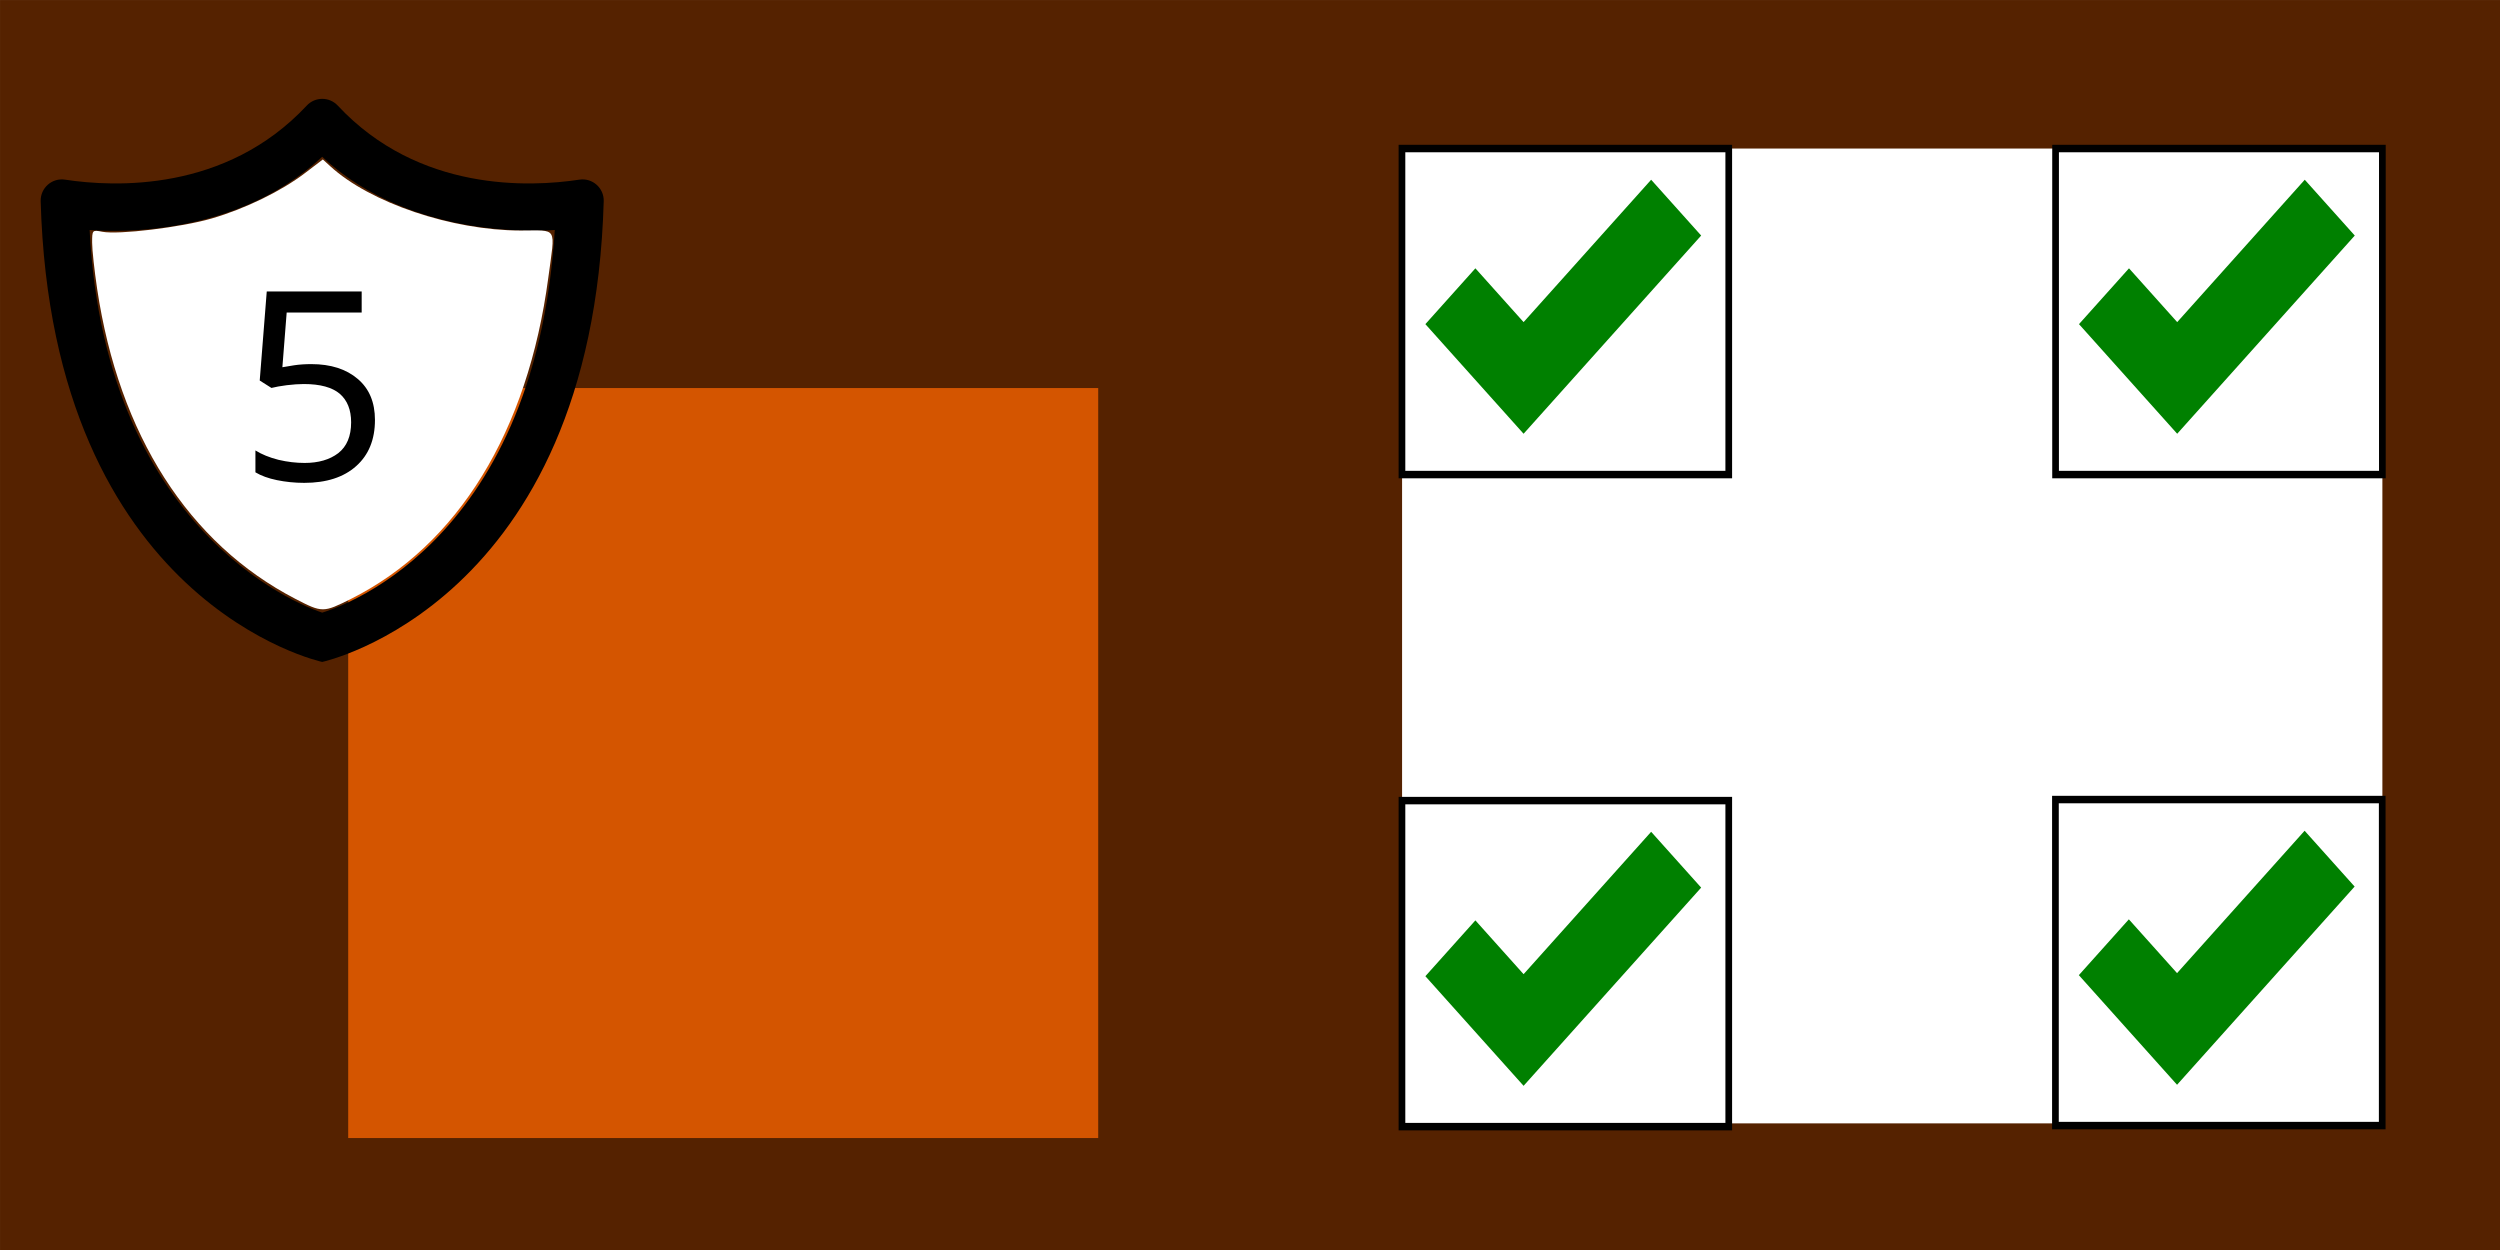
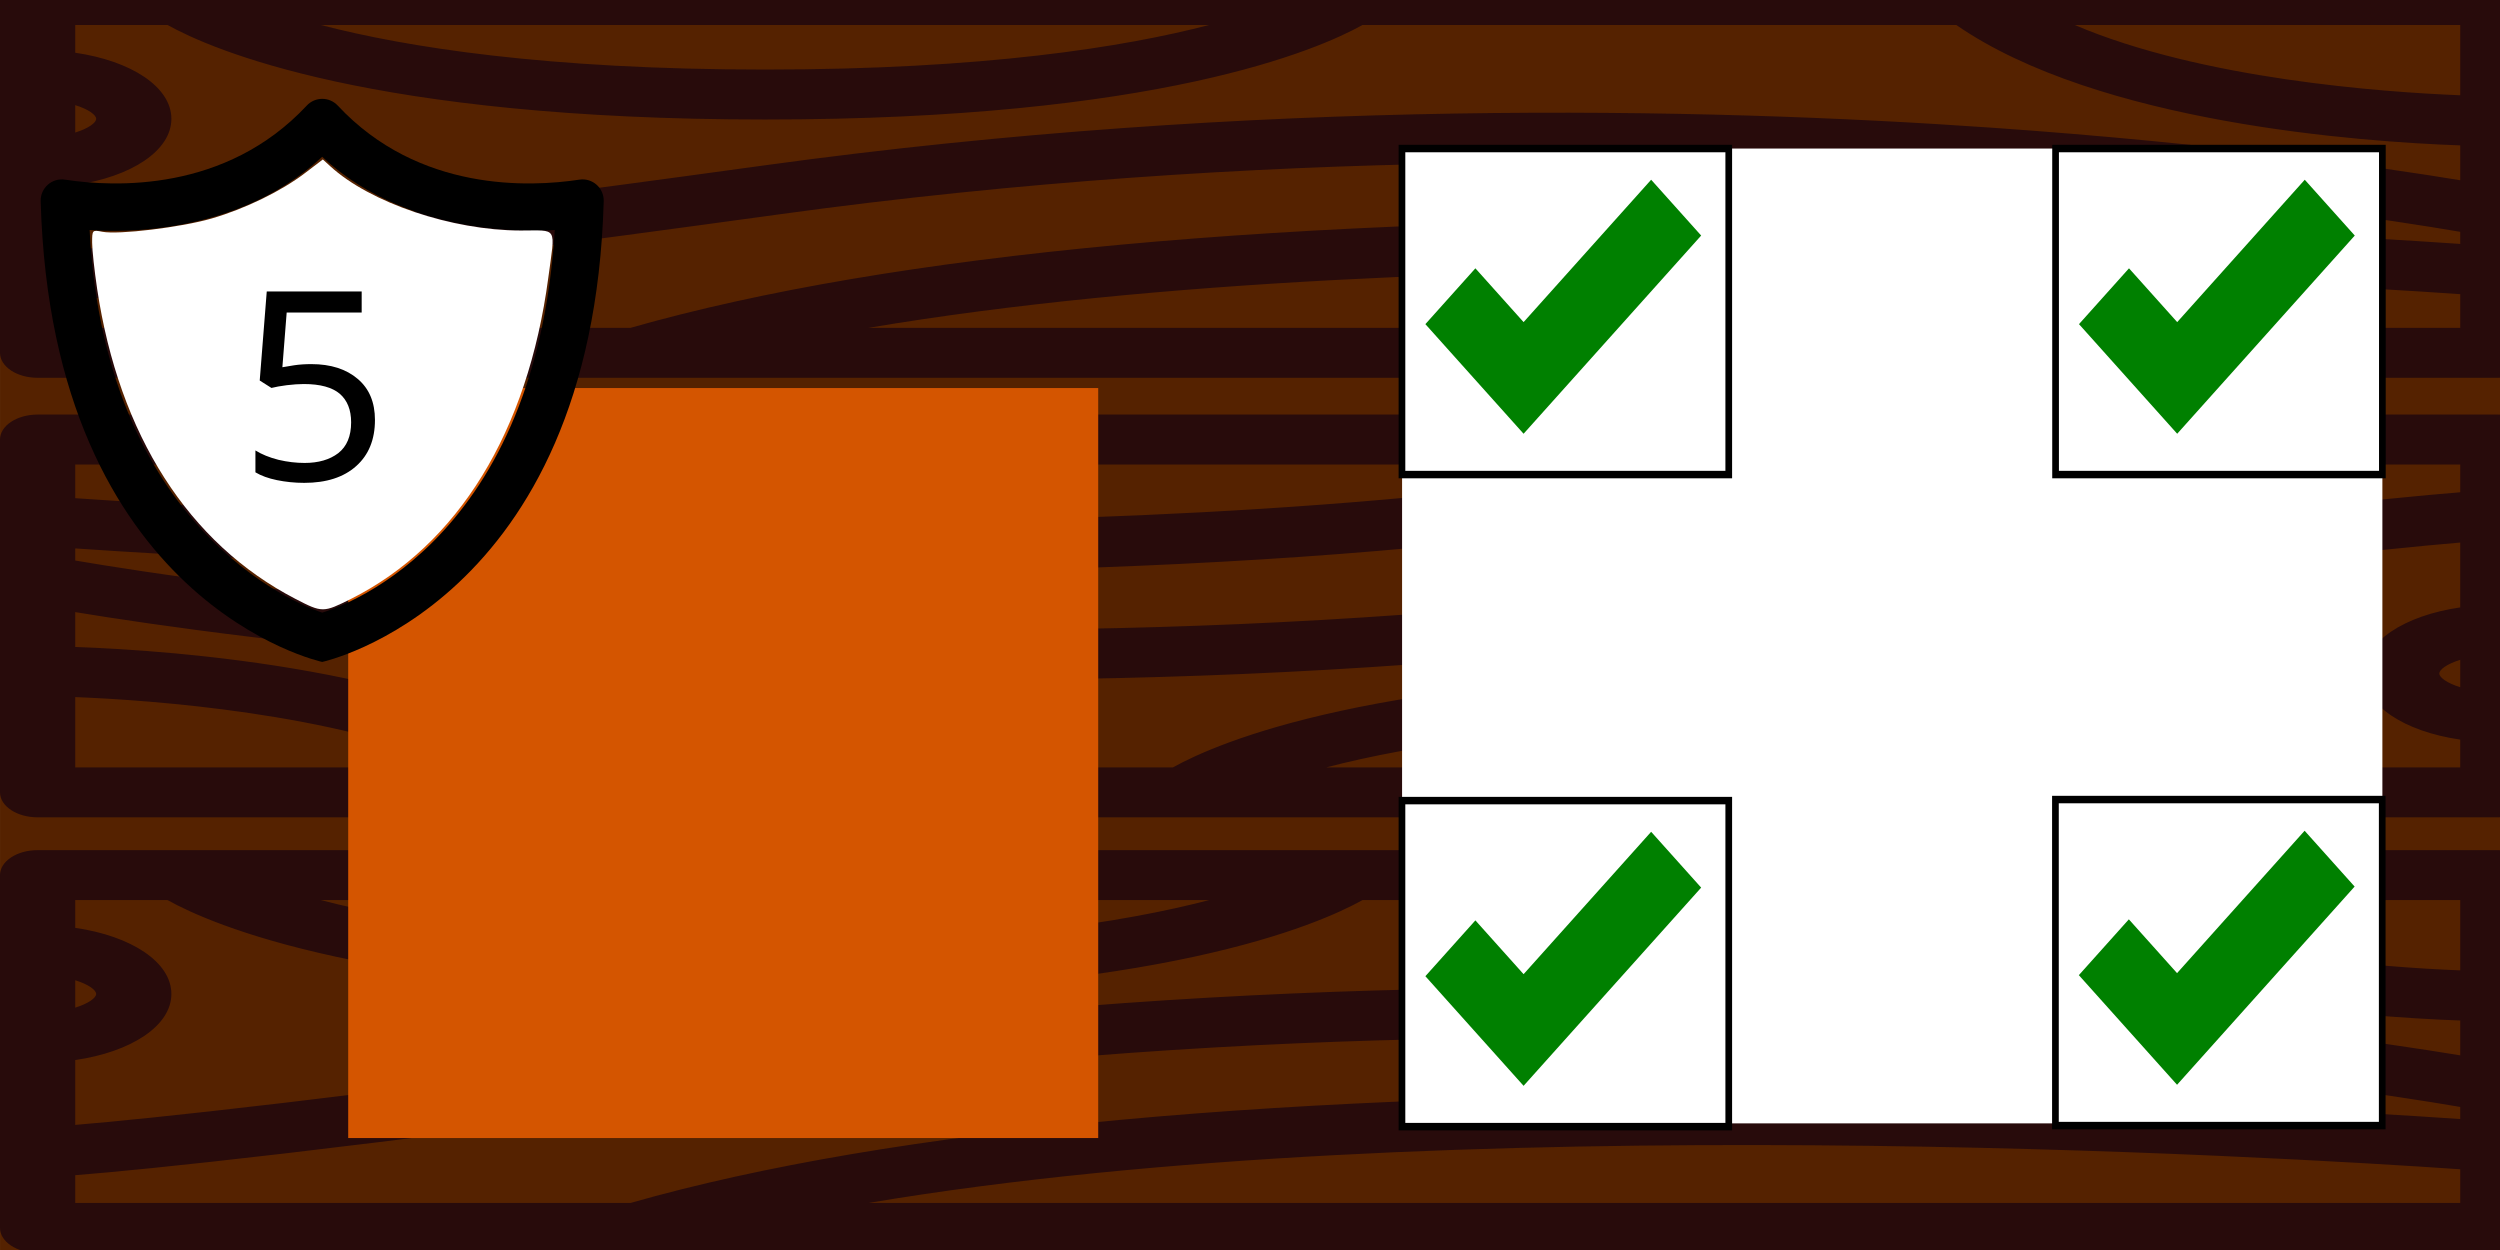
<svg xmlns="http://www.w3.org/2000/svg" viewBox="0 0 100 50" version="1.1" id="svg8">
  <defs id="defs2" />
  <g id="layer1" transform="translate(-15.76167,-6.75917)">
    <g id="g31" transform="matrix(1.403254,0,0,2.041733,-41.71221,-146.0861)" style="fill:#552200">
      <rect style="fill:#552200;stroke-width:0.188" id="rect26" width="71.263" height="24.489" x="40.958" y="74.861" />
+     </g>
+     <g id="g113" transform="matrix(0,-0.1315404,0.1980839,0,54.4515,45.1602)" style="fill:#280b0b">
+       <g id="g6" transform="translate(-150.7667,-195.3204)" style="fill:#280b0b">
+         <g id="g4" style="fill:#280b0b">
+           <path d="M 176.589,0 H 69.301 c -4.195,0 -7.595,3.401 -7.595,7.595 v 121.339 c 0,0.019 0,0.037 0,0.057 v 375.413 c 0,4.195 3.401,7.595 7.595,7.595 h 24.645 c 0.003,0 0.005,0 0.008,0 0.004,0 0.007,0 0.01,0 h 17.921 c 0.009,0 0.018,0.002 0.027,0.002 0.008,0 0.016,-0.002 0.024,-0.002 h 64.651 c 4.195,0 7.595,-3.401 7.595,-7.595 V 7.595 C 184.184,3.401 180.784,0 176.589,0 Z m -31.975,15.191 c -1.254,2.705 -2.992,4.227 -4.164,4.227 -1.172,0 -2.91,-1.521 -4.164,-4.227 z M 87.135,496.808 H 76.896 V 175.386 c 29.4,115.54 13.952,285.753 10.239,321.422 z m 18.956,-10e-4 h -3.678 c 2.044,-19.808 6.803,-72.032 7.337,-133.217 C 110.656,259.641 99.6,180.179 76.897,127.328 V 15.191 h 8.438 c 1.694,14.07 7.347,51.949 26.093,142.258 20.167,97.154 17.254,185.689 11.258,242.852 -5.117,48.793 -13.284,83.648 -16.595,96.506 z m 15.686,10e-4 c 3.852,-15.506 11.149,-48.726 15.974,-94.512 6.147,-58.331 9.151,-148.695 -11.45,-247.934 C 108.225,67.272 102.455,29.666 100.629,15.19 h 19.72 c 2.483,11.335 10.425,19.418 20.103,19.418 9.678,0 17.619,-8.081 20.102,-19.418 h 8.44 v 18.641 c -7.5,8.923 -28.748,41.217 -28.748,120.653 0,79.436 21.248,111.73 28.748,120.653 v 119.901 c -29.92,28.719 -35.558,81.953 -36.617,101.77 z m 47.217,-432.02 v 179.377 c -6.706,-17.068 -13.557,-45.35 -13.557,-89.68 -0.001,-44.351 6.857,-72.64 13.557,-89.697 z m 0.001,432.02 H 147.62 c 0.942,-15.651 4.886,-52.179 21.375,-77.863 z" id="path2" style="fill:#280b0b" />
+         </g>
+       </g>
+       <g id="g12" transform="translate(-150.7667,-195.3204)" style="fill:#280b0b">
+         <g id="g10" style="fill:#280b0b">
+           <path d="m 309.041,0 h -42.693 c -0.02,0 -0.041,0 -0.061,0 h -64.533 c -4.195,0 -7.595,3.401 -7.595,7.595 v 496.808 c 0,4.195 3.401,7.595 7.595,7.595 h 107.287 c 4.196,0 7.595,-3.401 7.595,-7.595 V 383.059 c 0,-0.016 0,-0.032 0,-0.049 V 7.595 C 316.636,3.401 313.237,0 309.041,0 Z m -99.693,15.191 h 21.375 c -0.942,15.652 -4.886,52.179 -21.375,77.863 z m 0,252.643 c 6.706,17.068 13.557,45.35 13.557,89.679 0,44.351 -6.858,72.639 -13.557,89.696 z m 24.38,228.974 c 1.254,-2.705 2.992,-4.227 4.163,-4.227 1.172,-0.001 2.91,1.521 4.164,4.227 z m 24.266,-10e-4 c -2.483,-11.335 -10.426,-19.418 -20.103,-19.418 -9.677,0 -17.619,8.082 -20.102,19.418 h -8.44 v -18.641 0 c 7.5,-8.923 28.748,-41.217 28.748,-120.652 0,-79.435 -21.248,-111.73 -28.748,-120.652 V 116.961 c 29.92,-28.718 35.56,-81.952 36.617,-101.77 h 10.6 c -3.852,15.506 -11.149,48.726 -15.975,94.512 -6.147,58.331 -9.151,148.695 11.449,247.934 18.077,87.089 23.848,124.696 25.674,139.17 z m 43.451,10e-4 h -8.438 v 0 C 291.313,482.738 285.66,444.859 266.914,354.55 246.747,257.396 249.66,168.861 255.656,111.698 260.774,62.905 268.941,28.051 272.252,15.192 h 3.677 c -2.044,19.809 -6.803,72.032 -7.337,133.217 -0.907,103.949 10.15,183.412 32.853,236.262 z m 0.001,-160.195 C 272.046,221.074 287.494,50.86 291.207,15.191 h 10.239 z" id="path8" style="fill:#280b0b" />
+         </g>
+       </g>
+       <g id="g18" transform="translate(-150.7667,-195.3204)" style="fill:#280b0b">
+         <g id="g16" style="fill:#280b0b">
+           <path d="M 442.7,0 H 335.413 c -4.196,0 -7.595,3.401 -7.595,7.595 v 121.344 c 0,0.016 0,0.032 0,0.049 v 375.416 c 0,4.195 3.4,7.595 7.595,7.595 h 24.646 c 0.003,0 0.005,0 0.008,0 0.004,0 0.007,0 0.01,0 h 17.92 c 0.009,0 0.018,0.002 0.027,0.002 0.008,0 0.016,-0.002 0.024,-0.002 H 442.7 c 4.196,0 7.595,-3.401 7.595,-7.595 V 7.595 C 450.296,3.401 446.896,0 442.7,0 Z m -31.973,15.191 c -1.254,2.705 -2.992,4.227 -4.164,4.227 -1.173,0 -2.911,-1.521 -4.164,-4.227 z m -57.48,481.617 H 343.008 V 175.386 c 29.401,115.54 13.953,285.753 10.239,321.422 z m 18.955,-10e-4 h -3.677 c 2.044,-19.808 6.803,-72.032 7.337,-133.217 0.907,-103.949 -10.151,-183.411 -32.853,-236.262 V 15.191 h 8.438 c 1.694,14.07 7.347,51.949 26.093,142.258 20.167,97.154 17.254,185.689 11.258,242.852 -5.117,48.793 -13.284,83.648 -16.596,96.506 z m 15.686,0 c 3.851,-15.506 11.149,-48.726 15.975,-94.512 C 410.01,343.964 413.014,253.6 392.414,154.361 374.337,67.273 368.565,29.667 366.74,15.191 h 19.72 c 2.483,11.335 10.426,19.418 20.103,19.418 9.677,0 17.619,-8.081 20.102,-19.418 h 8.44 v 18.641 c -7.5,8.923 -28.748,41.217 -28.748,120.653 0,79.436 21.248,111.73 28.748,120.652 v 119.901 c -29.919,28.719 -35.558,81.953 -36.617,101.77 h -10.6 z M 435.105,64.789 v 179.375 c -6.706,-17.068 -13.557,-45.35 -13.557,-89.679 0,-44.351 6.857,-72.639 13.557,-89.696 z m 10e-4,432.019 h -21.375 c 0.942,-15.651 4.886,-52.179 21.375,-77.863 z" id="path14" style="fill:#280b0b" />
+         </g>
+       </g>
    </g>
    <rect style="fill:#ffffff;stroke-width:0.259" id="rect964" width="39.212" height="38.993" x="71.845" y="12.701" />
    <g id="g645-5" transform="matrix(1.168369,0,0,1.304125,20.86068,-6.558536)">
      <g id="g4177">
        <rect style="fill:#ffffff;stroke:#000000;stroke-width:0.229;stroke-miterlimit:4;stroke-dasharray:none;stroke-opacity:1" id="rect321-6-0" width="11.188" height="10" x="43.633" y="34.768" />
        <g id="g4169">
          <g id="g4163">
            <g id="g581-36" style="fill:#008000" transform="matrix(0.01905787,0,0,0.01905787,44.43452,34.89956)">
              <g id="g579-1" style="fill:#008000">
                <polygon points="405.584,43.295 176.428,272.452 89.84,185.865 0,275.706 86.588,362.293 176.428,452.131 266.266,362.293 495.426,133.133 " id="polygon577-0" style="fill:#008000" />
              </g>
            </g>
          </g>
        </g>
      </g>
    </g>
    <g id="g645-5-4" transform="matrix(1.168369,0,0,1.304125,20.86068,-32.64103)">
      <g id="g4177-7">
        <rect style="fill:#ffffff;stroke:#000000;stroke-width:0.229;stroke-miterlimit:4;stroke-dasharray:none;stroke-opacity:1" id="rect321-6-0-6" width="11.188" height="10" x="43.633" y="34.768" />
        <g id="g4169-31">
          <g id="g4163-7">
            <g id="g581-36-5" style="fill:#008000" transform="matrix(0.01905787,0,0,0.01905787,44.43452,34.89956)">
              <g id="g579-1-9" style="fill:#008000">
                <polygon points="86.588,362.293 176.428,452.131 266.266,362.293 495.426,133.133 405.584,43.295 176.428,272.452 89.84,185.865 0,275.706 " id="polygon577-0-6" style="fill:#008000" />
              </g>
            </g>
          </g>
        </g>
      </g>
    </g>
    <g id="g645-5-4-8" transform="matrix(1.168369,0,0,1.304125,47.00515,-32.64103)">
      <g id="g4177-7-5">
        <rect style="fill:#ffffff;stroke:#000000;stroke-width:0.229;stroke-miterlimit:4;stroke-dasharray:none;stroke-opacity:1" id="rect321-6-0-6-9" width="11.188" height="10" x="43.633" y="34.768" />
        <g id="g4169-31-7">
          <g id="g4163-7-53">
            <g id="g581-36-5-8" style="fill:#008000" transform="matrix(0.01905787,0,0,0.01905787,44.43452,34.89956)">
              <g id="g579-1-9-8" style="fill:#008000">
                <polygon points="89.84,185.865 0,275.706 86.588,362.293 176.428,452.131 266.266,362.293 495.426,133.133 405.584,43.295 176.428,272.452 " id="polygon577-0-6-3" style="fill:#008000" />
              </g>
            </g>
          </g>
        </g>
      </g>
    </g>
    <g id="g645-5-4-6" transform="matrix(1.168369,0,0,1.304125,46.99947,-6.600433)">
      <g id="g4177-7-0">
        <rect style="fill:#ffffff;stroke:#000000;stroke-width:0.229;stroke-miterlimit:4;stroke-dasharray:none;stroke-opacity:1" id="rect321-6-0-6-4" width="11.188" height="10" x="43.633" y="34.768" />
        <g id="g4169-31-88">
          <g id="g4163-7-8">
            <g id="g581-36-5-9" style="fill:#008000" transform="matrix(0.01905787,0,0,0.01905787,44.43452,34.89956)">
              <g id="g579-1-9-7" style="fill:#008000">
                <polygon points="176.428,272.452 89.84,185.865 0,275.706 86.588,362.293 176.428,452.131 266.266,362.293 495.426,133.133 405.584,43.295 " id="polygon577-0-6-7" style="fill:#008000" />
              </g>
            </g>
          </g>
        </g>
      </g>
    </g>
    <rect style="fill:#d45500;stroke-width:0.265" id="rect970" width="30" height="30" x="29.69" y="22.281" />
    <g id="g1516" transform="translate(-1.040828,-9.250455)">
      <g id="g71" transform="translate(1.060025,4.298518)">
        <g id="g419" transform="matrix(0.04596369,0,0,0.04596369,16.86357,15.1608)">
          <g id="g417">
            <path d="m 256,458.1 c -5.9,-2 -188.4,-60.9 -202.4,-333 7,0.5 122.3,11.2 202.4,-63.7 78.9,73.8 195.4,64.1 202.4,63.7 -17.2,280.2 -196.5,331 -202.4,333 z M 479.7,81.3 C 437,87.8 340,92.3 269.6,16.9 262.3,9 249.8,9 242.5,16.9 172,92.3 75,87.8 32.3,81.3 20.9,79.5 10.7,88.5 11,100 c 9.9,350.5 245,401 245,401 0,0 235.1,-50.4 245,-401 0.3,-11.5 -9.9,-20.5 -21.3,-18.7 z" id="path415" />
          </g>
        </g>
        <path style="fill:#ffffff;stroke-width:0.134" d="m 27.561,35.667 c -4.275,-2.214 -7.056,-6.559 -7.932,-12.395 -0.11,-0.735 -0.201,-1.569 -0.201,-1.854 -7.68e-4,-0.505 0.009,-0.516 0.403,-0.437 0.64,0.128 3.158,-0.176 4.374,-0.529 1.342,-0.389 2.789,-1.094 3.745,-1.824 l 0.706,-0.539 0.297,0.272 c 1.594,1.462 4.869,2.568 7.613,2.571 1.509,0.002 1.388,-0.206 1.108,1.891 -0.819,6.15 -3.611,10.694 -7.89,12.842 -1.109,0.557 -1.152,0.557 -2.223,0.002 z" id="path476" />
      </g>
      <text xml:space="preserve" style="font-style:normal;font-weight:normal;font-size:10.583px;line-height:1.25;font-family:sans-serif;fill:#000000;fill-opacity:1;stroke:none;stroke-width:0.265" x="26.349" y="35.216" id="text962">
        <tspan id="tspan960" x="26.349" y="35.216" style="stroke-width:0.265">5</tspan>
      </text>
    </g>
    <g id="g1223" transform="matrix(0.05847065,0,0,0.05847065,32.2487,25.34699)" />
    <g id="g1221" transform="matrix(0.05847065,0,0,0.05847065,32.2487,25.34699)" />
    <g id="g1219" transform="matrix(0.05847065,0,0,0.05847065,32.2487,25.34699)" />
    <g id="g1217" transform="matrix(0.05847065,0,0,0.05847065,32.2487,25.34699)" />
    <g id="g1215" transform="matrix(0.05847065,0,0,0.05847065,32.2487,25.34699)" />
    <g id="g1213" transform="matrix(0.05847065,0,0,0.05847065,32.2487,25.34699)" />
    <g id="g1211" transform="matrix(0.05847065,0,0,0.05847065,32.2487,25.34699)" />
    <g id="g1209" transform="matrix(0.05847065,0,0,0.05847065,32.2487,25.34699)" />
    <g id="g1207" transform="matrix(0.05847065,0,0,0.05847065,32.2487,25.34699)" />
    <g id="g1205" transform="matrix(0.05847065,0,0,0.05847065,32.2487,25.34699)" />
    <g id="g1203" transform="matrix(0.05847065,0,0,0.05847065,32.2487,25.34699)" />
    <g id="g1201" transform="matrix(0.05847065,0,0,0.05847065,32.2487,25.34699)" />
    <g id="g1199" transform="matrix(0.05847065,0,0,0.05847065,32.2487,25.34699)" />
    <g id="g1197" transform="matrix(0.05847065,0,0,0.05847065,32.2487,25.34699)" />
    <g id="g1195" transform="matrix(0.05847065,0,0,0.05847065,32.2487,25.34699)" />
    <g id="g1615" transform="matrix(0.02004772,0,0,0.02004772,88.6036,34.64285)" />
    <g id="g1617" transform="matrix(0.02004772,0,0,0.02004772,88.6036,34.64285)" />
    <g id="g1619" transform="matrix(0.02004772,0,0,0.02004772,88.6036,34.64285)" />
    <g id="g1621" transform="matrix(0.02004772,0,0,0.02004772,88.6036,34.64285)" />
    <g id="g1623" transform="matrix(0.02004772,0,0,0.02004772,88.6036,34.64285)" />
    <g id="g1625" transform="matrix(0.02004772,0,0,0.02004772,88.6036,34.64285)" />
    <g id="g1627" transform="matrix(0.02004772,0,0,0.02004772,88.6036,34.64285)" />
    <g id="g1629" transform="matrix(0.02004772,0,0,0.02004772,88.6036,34.64285)" />
    <g id="g1631" transform="matrix(0.02004772,0,0,0.02004772,88.6036,34.64285)" />
    <g id="g1633" transform="matrix(0.02004772,0,0,0.02004772,88.6036,34.64285)" />
    <g id="g1635" transform="matrix(0.02004772,0,0,0.02004772,88.6036,34.64285)" />
    <g id="g1637" transform="matrix(0.02004772,0,0,0.02004772,88.6036,34.64285)" />
    <g id="g1639" transform="matrix(0.02004772,0,0,0.02004772,88.6036,34.64285)" />
    <g id="g1641" transform="matrix(0.02004772,0,0,0.02004772,88.6036,34.64285)" />
    <g id="g1643" transform="matrix(0.02004772,0,0,0.02004772,88.6036,34.64285)" />
  </g>
</svg>
